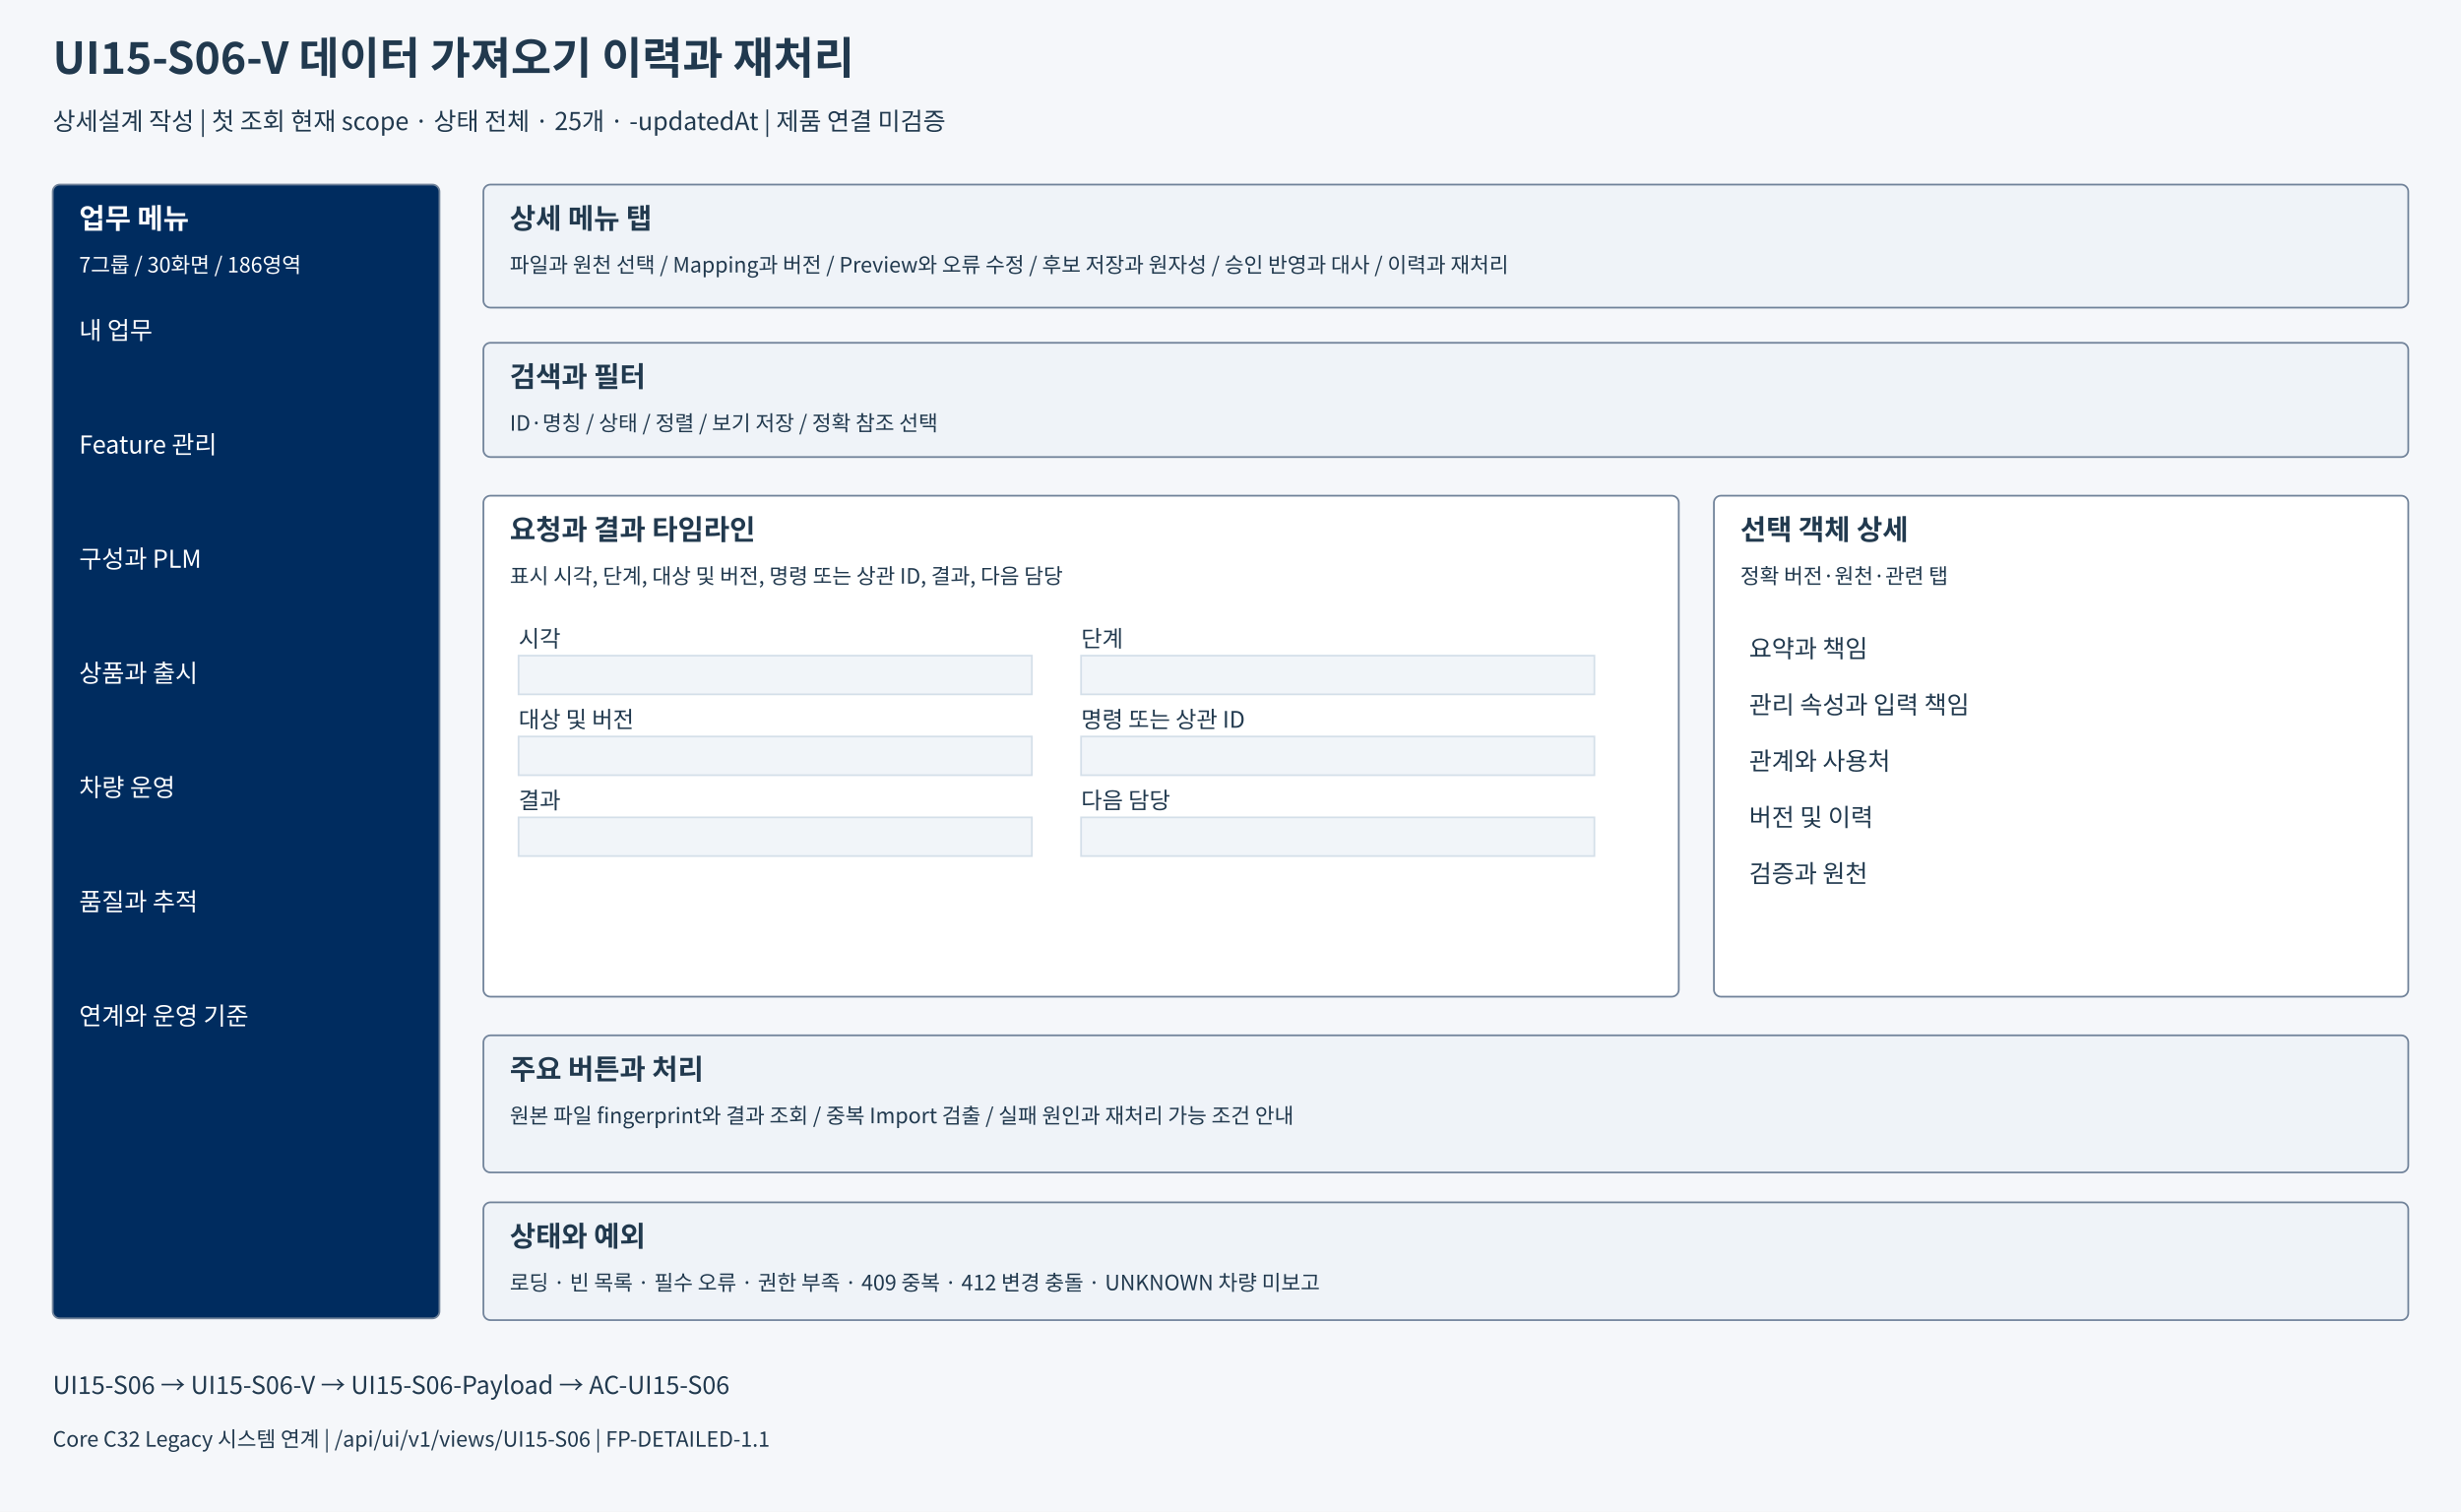
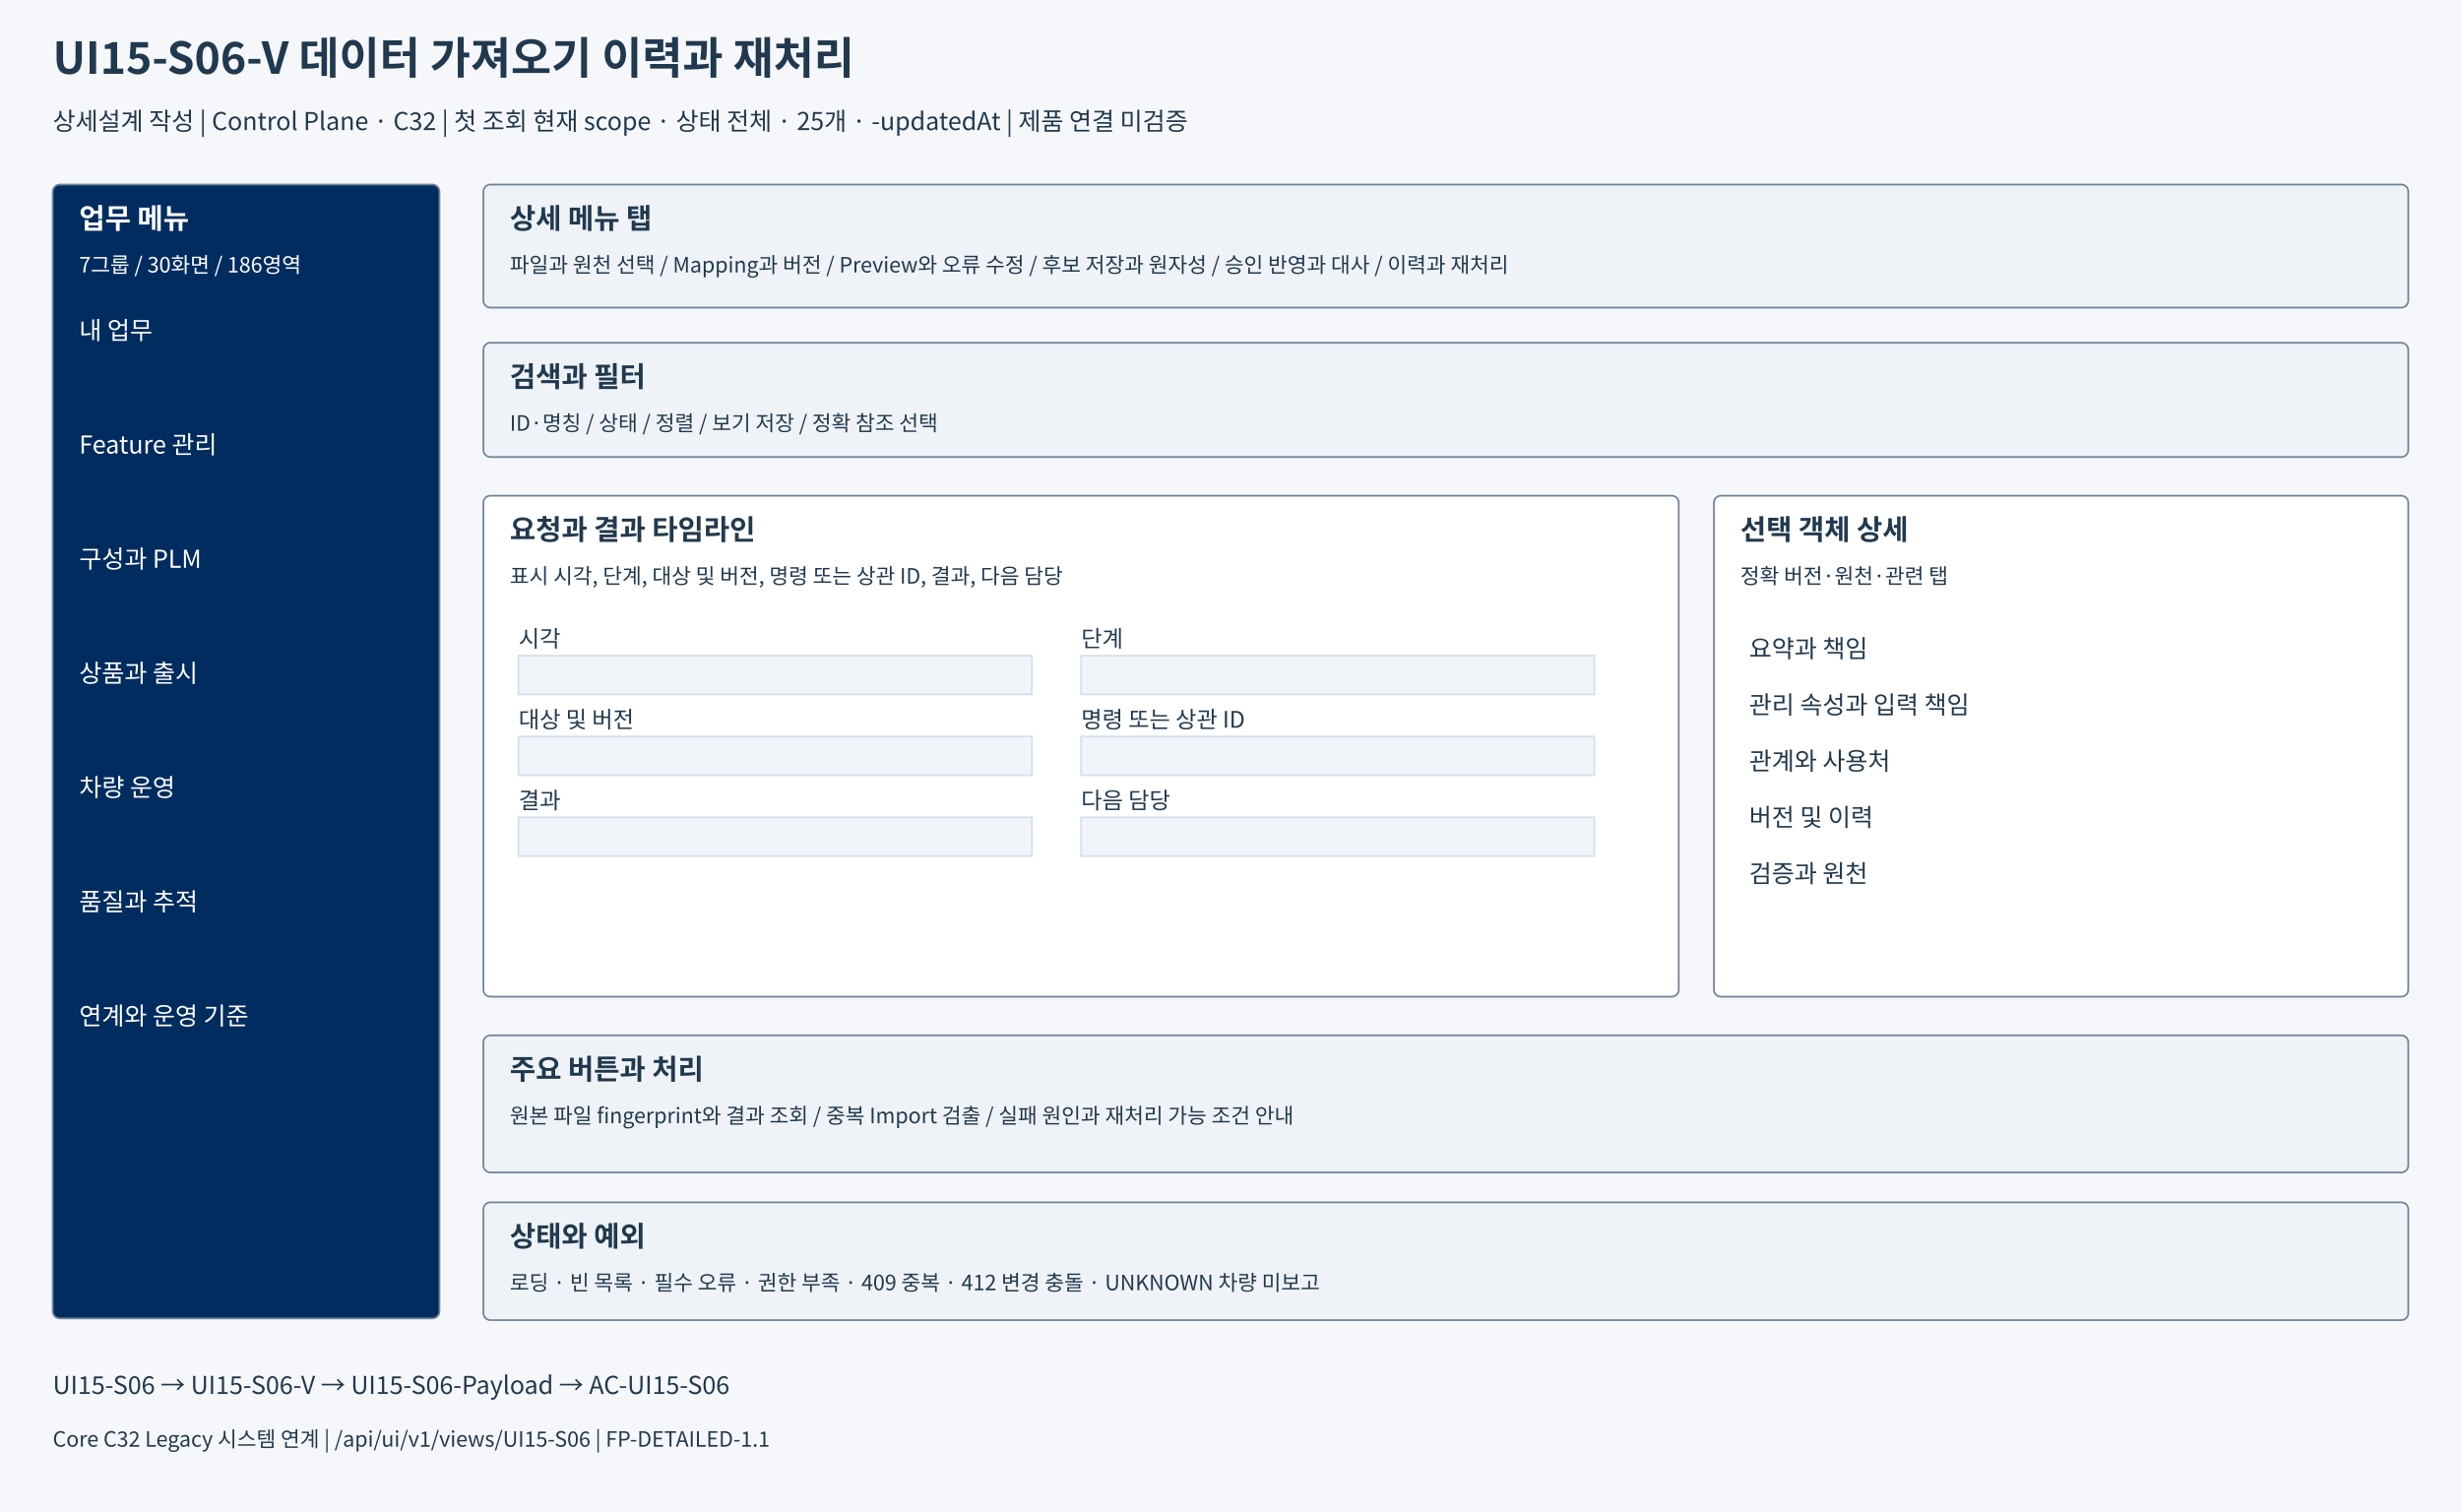
<svg xmlns="http://www.w3.org/2000/svg" width="1400" height="860" viewBox="0 0 1400 860">
  <rect width="1400" height="860" fill="#f5f7fa" />
  <text x="30" y="42" font-family="Noto Sans CJK KR,Arial,sans-serif" font-size="25" fill="#21394e" font-weight="bold">UI15-S06-V  데이터 가져오기  이력과 재처리</text>
-   <text x="30" y="74" font-family="Noto Sans CJK KR,Arial,sans-serif" font-size="14" fill="#21394e" font-weight="normal">상세설계 작성  |  첫 조회 현재 scope · 상태 전체 · 25개 · -updatedAt  |  제품 연결 미검증</text>
+   <text x="30" y="74" font-family="Noto Sans CJK KR,Arial,sans-serif" font-size="14" fill="#21394e" font-weight="normal">상세설계 작성  |  Control Plane · C32  |  첫 조회 현재 scope · 상태 전체 · 25개 · -updatedAt  |  제품 연결 미검증</text>
  <rect x="30" y="105" width="220" height="645" rx="4" fill="#002c5f" stroke="#71839a" />
  <text x="45" y="130" font-family="Noto Sans CJK KR,Arial,sans-serif" font-size="16" fill="white" font-weight="bold">업무 메뉴</text>
  <text x="45" y="155" font-family="Noto Sans CJK KR,Arial,sans-serif" font-size="12" fill="white" font-weight="normal">7그룹 / 30화면 / 186영역</text>
  <text x="45" y="193" font-family="Noto Sans CJK KR,Arial,sans-serif" font-size="14" fill="white" font-weight="normal">내 업무</text>
  <text x="45" y="258" font-family="Noto Sans CJK KR,Arial,sans-serif" font-size="14" fill="white" font-weight="normal">Feature 관리</text>
  <text x="45" y="323" font-family="Noto Sans CJK KR,Arial,sans-serif" font-size="14" fill="white" font-weight="normal">구성과 PLM</text>
  <text x="45" y="388" font-family="Noto Sans CJK KR,Arial,sans-serif" font-size="14" fill="white" font-weight="normal">상품과 출시</text>
  <text x="45" y="453" font-family="Noto Sans CJK KR,Arial,sans-serif" font-size="14" fill="white" font-weight="normal">차량 운영</text>
  <text x="45" y="518" font-family="Noto Sans CJK KR,Arial,sans-serif" font-size="14" fill="white" font-weight="normal">품질과 추적</text>
  <text x="45" y="583" font-family="Noto Sans CJK KR,Arial,sans-serif" font-size="14" fill="white" font-weight="normal">연계와 운영 기준</text>
  <rect x="275" y="105" width="1095" height="70" rx="4" fill="#eff3f8" stroke="#71839a" />
  <text x="290" y="130" font-family="Noto Sans CJK KR,Arial,sans-serif" font-size="16" fill="#21394e" font-weight="bold">상세 메뉴 탭</text>
  <text x="290" y="155" font-family="Noto Sans CJK KR,Arial,sans-serif" font-size="12" fill="#21394e" font-weight="normal">파일과 원천 선택  /  Mapping과 버전  /  Preview와 오류 수정  /  후보 저장과 원자성  /  승인 반영과 대사  /  이력과 재처리</text>
  <rect x="275" y="195" width="1095" height="65" rx="4" fill="#eff3f8" stroke="#71839a" />
  <text x="290" y="220" font-family="Noto Sans CJK KR,Arial,sans-serif" font-size="16" fill="#21394e" font-weight="bold">검색과 필터</text>
  <text x="290" y="245" font-family="Noto Sans CJK KR,Arial,sans-serif" font-size="12" fill="#21394e" font-weight="normal">ID·명칭  /  상태  /  정렬  /  보기 저장  /  정확 참조 선택</text>
  <rect x="275" y="282" width="680" height="285" rx="4" fill="white" stroke="#71839a" />
  <text x="290" y="307" font-family="Noto Sans CJK KR,Arial,sans-serif" font-size="16" fill="#21394e" font-weight="bold">요청과 결과 타임라인</text>
  <text x="290" y="332" font-family="Noto Sans CJK KR,Arial,sans-serif" font-size="12" fill="#21394e" font-weight="normal">표시 시각, 단계, 대상 및 버전, 명령 또는 상관 ID, 결과, 다음 담당</text>
  <text x="295" y="368" font-family="Noto Sans CJK KR,Arial,sans-serif" font-size="13" fill="#21394e" font-weight="normal">시각</text>
  <rect x="295" y="373" width="292" height="22" fill="#f1f5f9" stroke="#d4dfe9" />
  <text x="615" y="368" font-family="Noto Sans CJK KR,Arial,sans-serif" font-size="13" fill="#21394e" font-weight="normal">단계</text>
  <rect x="615" y="373" width="292" height="22" fill="#f1f5f9" stroke="#d4dfe9" />
  <text x="295" y="414" font-family="Noto Sans CJK KR,Arial,sans-serif" font-size="13" fill="#21394e" font-weight="normal">대상 및 버전</text>
  <rect x="295" y="419" width="292" height="22" fill="#f1f5f9" stroke="#d4dfe9" />
  <text x="615" y="414" font-family="Noto Sans CJK KR,Arial,sans-serif" font-size="13" fill="#21394e" font-weight="normal">명령 또는 상관 ID</text>
  <rect x="615" y="419" width="292" height="22" fill="#f1f5f9" stroke="#d4dfe9" />
  <text x="295" y="460" font-family="Noto Sans CJK KR,Arial,sans-serif" font-size="13" fill="#21394e" font-weight="normal">결과</text>
  <rect x="295" y="465" width="292" height="22" fill="#f1f5f9" stroke="#d4dfe9" />
  <text x="615" y="460" font-family="Noto Sans CJK KR,Arial,sans-serif" font-size="13" fill="#21394e" font-weight="normal">다음 담당</text>
  <rect x="615" y="465" width="292" height="22" fill="#f1f5f9" stroke="#d4dfe9" />
  <rect x="975" y="282" width="395" height="285" rx="4" fill="white" stroke="#71839a" />
  <text x="990" y="307" font-family="Noto Sans CJK KR,Arial,sans-serif" font-size="16" fill="#21394e" font-weight="bold">선택 객체 상세</text>
  <text x="990" y="332" font-family="Noto Sans CJK KR,Arial,sans-serif" font-size="12" fill="#21394e" font-weight="normal">정확 버전·원천·관련 탭</text>
  <text x="995" y="374" font-family="Noto Sans CJK KR,Arial,sans-serif" font-size="14" fill="#21394e" font-weight="normal">요약과 책임</text>
  <text x="995" y="406" font-family="Noto Sans CJK KR,Arial,sans-serif" font-size="14" fill="#21394e" font-weight="normal">관리 속성과 입력 책임</text>
  <text x="995" y="438" font-family="Noto Sans CJK KR,Arial,sans-serif" font-size="14" fill="#21394e" font-weight="normal">관계와 사용처</text>
  <text x="995" y="470" font-family="Noto Sans CJK KR,Arial,sans-serif" font-size="14" fill="#21394e" font-weight="normal">버전 및 이력</text>
  <text x="995" y="502" font-family="Noto Sans CJK KR,Arial,sans-serif" font-size="14" fill="#21394e" font-weight="normal">검증과 원천</text>
  <rect x="275" y="589" width="1095" height="78" rx="4" fill="#eff3f8" stroke="#71839a" />
  <text x="290" y="614" font-family="Noto Sans CJK KR,Arial,sans-serif" font-size="16" fill="#21394e" font-weight="bold">주요 버튼과 처리</text>
  <text x="290" y="639" font-family="Noto Sans CJK KR,Arial,sans-serif" font-size="12" fill="#21394e" font-weight="normal">원본 파일 fingerprint와 결과 조회 / 중복 Import 검출 / 실패 원인과 재처리 가능 조건 안내</text>
  <rect x="275" y="684" width="1095" height="67" rx="4" fill="#eff3f8" stroke="#71839a" />
  <text x="290" y="709" font-family="Noto Sans CJK KR,Arial,sans-serif" font-size="16" fill="#21394e" font-weight="bold">상태와 예외</text>
  <text x="290" y="734" font-family="Noto Sans CJK KR,Arial,sans-serif" font-size="12" fill="#21394e" font-weight="normal">로딩 · 빈 목록 · 필수 오류 · 권한 부족 · 409 중복 · 412 변경 충돌 · UNKNOWN 차량 미보고</text>
  <text x="30" y="793" font-family="Noto Sans CJK KR,Arial,sans-serif" font-size="14" fill="#21394e" font-weight="normal">UI15-S06 → UI15-S06-V → UI15-S06-Payload → AC-UI15-S06</text>
  <text x="30" y="823" font-family="Noto Sans CJK KR,Arial,sans-serif" font-size="12" fill="#21394e" font-weight="normal">Core C32 Legacy 시스템 연계   |   /api/ui/v1/views/UI15-S06   |   FP-DETAILED-1.1</text>
</svg>
